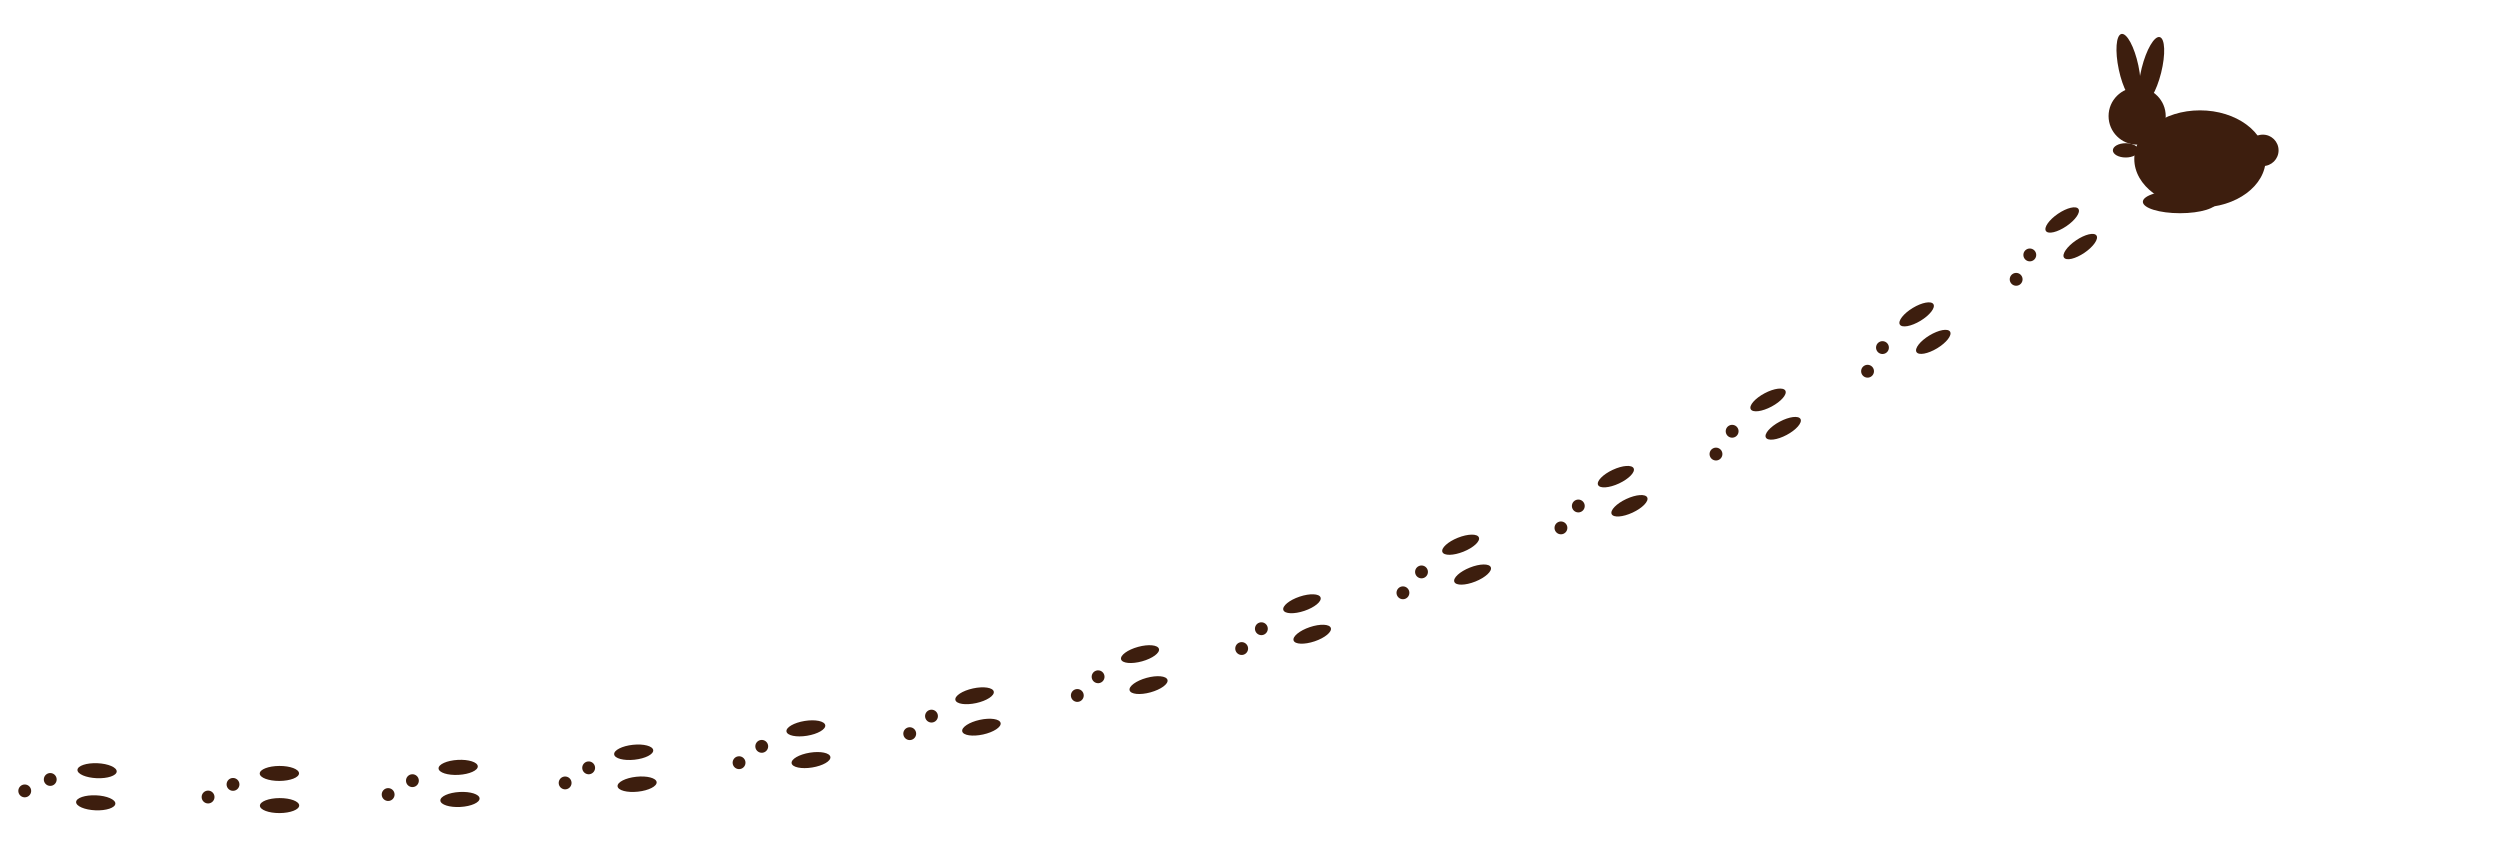
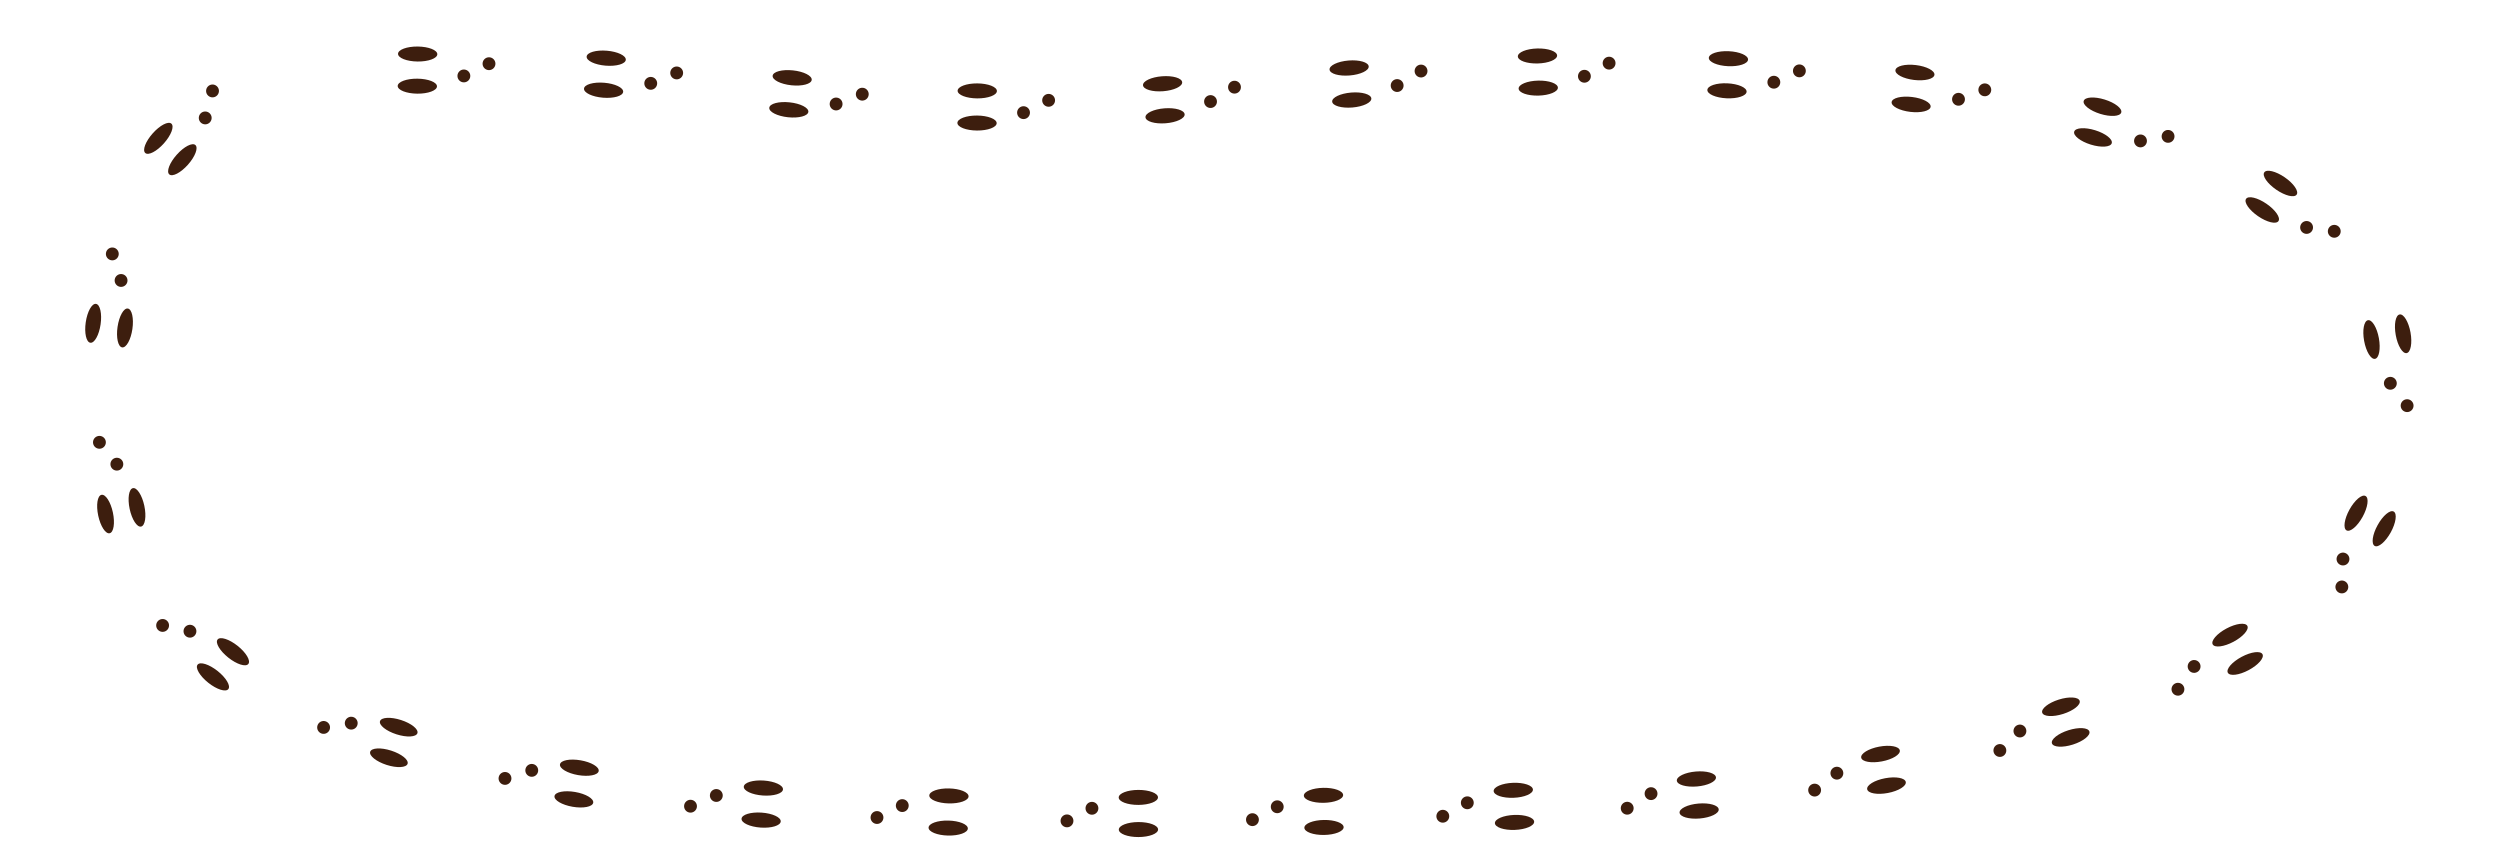
<svg xmlns="http://www.w3.org/2000/svg" viewBox="0 0 1400 480" width="1400" height="480" fill="#3d1e0e">
-   <g transform="translate(40.0 440.0) rotate(2.4)">
+   <g transform="translate(104.7 73.0) rotate(131.7)">
    <ellipse cx="14" cy="-9" rx="11" ry="4.2" />
    <ellipse cx="14" cy="9" rx="11" ry="4.2" />
    <circle cx="-12" cy="-3" r="3.6" />
    <circle cx="-26" cy="4" r="3.6" />
  </g>
-   <g transform="translate(142.5 442.2) rotate(-0.3)">
+   <g transform="translate(63.1 168.5) rotate(98.3)">
    <ellipse cx="14" cy="-9" rx="11" ry="4.2" />
    <ellipse cx="14" cy="9" rx="11" ry="4.2" />
    <circle cx="-12" cy="-3" r="3.6" />
    <circle cx="-26" cy="4" r="3.6" />
  </g>
-   <g transform="translate(243.1 439.5) rotate(-3.2)">
+   <g transform="translate(65.0 272.3) rotate(78.0)">
    <ellipse cx="14" cy="-9" rx="11" ry="4.2" />
    <ellipse cx="14" cy="9" rx="11" ry="4.2" />
    <circle cx="-12" cy="-3" r="3.6" />
    <circle cx="-26" cy="4" r="3.6" />
  </g>
-   <g transform="translate(341.9 431.7) rotate(-6.1)">
+   <g transform="translate(113.9 363.3) rotate(38.5)">
    <ellipse cx="14" cy="-9" rx="11" ry="4.2" />
    <ellipse cx="14" cy="9" rx="11" ry="4.2" />
    <circle cx="-12" cy="-3" r="3.6" />
    <circle cx="-26" cy="4" r="3.6" />
  </g>
-   <g transform="translate(438.9 419.0) rotate(-9.2)">
+   <g transform="translate(207.2 411.5) rotate(17.8)">
    <ellipse cx="14" cy="-9" rx="11" ry="4.2" />
    <ellipse cx="14" cy="9" rx="11" ry="4.2" />
    <circle cx="-12" cy="-3" r="3.6" />
    <circle cx="-26" cy="4" r="3.6" />
  </g>
-   <g transform="translate(534.0 401.4) rotate(-12.3)">
+   <g transform="translate(309.1 436.4) rotate(9.8)">
    <ellipse cx="14" cy="-9" rx="11" ry="4.2" />
    <ellipse cx="14" cy="9" rx="11" ry="4.2" />
    <circle cx="-12" cy="-3" r="3.6" />
    <circle cx="-26" cy="4" r="3.6" />
  </g>
-   <g transform="translate(627.3 378.7) rotate(-15.4)">
+   <g transform="translate(412.9 449.3) rotate(4.0)">
    <ellipse cx="14" cy="-9" rx="11" ry="4.2" />
    <ellipse cx="14" cy="9" rx="11" ry="4.2" />
    <circle cx="-12" cy="-3" r="3.6" />
    <circle cx="-26" cy="4" r="3.6" />
  </g>
-   <g transform="translate(718.7 351.1) rotate(-18.6)">
+   <g transform="translate(517.2 454.4) rotate(1.3)">
    <ellipse cx="14" cy="-9" rx="11" ry="4.2" />
    <ellipse cx="14" cy="9" rx="11" ry="4.2" />
    <circle cx="-12" cy="-3" r="3.6" />
    <circle cx="-26" cy="4" r="3.6" />
  </g>
-   <g transform="translate(808.3 318.6) rotate(-21.8)">
+   <g transform="translate(623.5 455.6) rotate(-0.2)">
    <ellipse cx="14" cy="-9" rx="11" ry="4.2" />
    <ellipse cx="14" cy="9" rx="11" ry="4.2" />
    <circle cx="-12" cy="-3" r="3.6" />
    <circle cx="-26" cy="4" r="3.6" />
  </g>
-   <g transform="translate(896.0 281.0) rotate(-25.0)">
+   <g transform="translate(727.3 454.6) rotate(-0.9)">
    <ellipse cx="14" cy="-9" rx="11" ry="4.2" />
    <ellipse cx="14" cy="9" rx="11" ry="4.2" />
    <circle cx="-12" cy="-3" r="3.6" />
    <circle cx="-26" cy="4" r="3.6" />
  </g>
-   <g transform="translate(982.0 238.5) rotate(-28.1)">
+   <g transform="translate(833.8 452.1) rotate(-2.2)">
    <ellipse cx="14" cy="-9" rx="11" ry="4.2" />
    <ellipse cx="14" cy="9" rx="11" ry="4.2" />
    <circle cx="-12" cy="-3" r="3.6" />
    <circle cx="-26" cy="4" r="3.6" />
  </g>
-   <g transform="translate(1066.0 191.0) rotate(-31.2)">
+   <g transform="translate(936.8 446.4) rotate(-4.9)">
    <ellipse cx="14" cy="-9" rx="11" ry="4.2" />
    <ellipse cx="14" cy="9" rx="11" ry="4.2" />
    <circle cx="-12" cy="-3" r="3.6" />
    <circle cx="-26" cy="4" r="3.6" />
  </g>
-   <g transform="translate(1148.3 138.5) rotate(-34.2)">
+   <g transform="translate(1041.0 433.7) rotate(-10.7)">
    <ellipse cx="14" cy="-9" rx="11" ry="4.2" />
    <ellipse cx="14" cy="9" rx="11" ry="4.2" />
    <circle cx="-12" cy="-3" r="3.6" />
    <circle cx="-26" cy="4" r="3.6" />
  </g>
-   <g transform="translate(1232.0 89.0) scale(0.8)">
-     <ellipse cx="0" cy="0" rx="46" ry="34" />
-     <circle cx="-44" cy="-30" r="20" />
-     <ellipse cx="-50" cy="-64" rx="7" ry="24" transform="rotate(-12 -50 -64)" />
-     <ellipse cx="-34" cy="-62" rx="7" ry="24" transform="rotate(14 -34 -62)" />
-     <circle cx="44" cy="-6" r="11" />
-     <ellipse cx="-14" cy="30" rx="26" ry="8" />
-     <ellipse cx="-52" cy="-6" rx="9" ry="5" />
+   <g transform="translate(1143.5 408.6) rotate(-17.6)">
+     <ellipse cx="14" cy="-9" rx="11" ry="4.2" />
+     <ellipse cx="14" cy="9" rx="11" ry="4.2" />
+     <circle cx="-12" cy="-3" r="3.6" />
+     <circle cx="-26" cy="4" r="3.6" />
+   </g>
+   <g transform="translate(1240.7 370.2) rotate(-28.1)">
+     <ellipse cx="14" cy="-9" rx="11" ry="4.2" />
+     <ellipse cx="14" cy="9" rx="11" ry="4.2" />
+     <circle cx="-12" cy="-3" r="3.6" />
+     <circle cx="-26" cy="4" r="3.6" />
+   </g>
+   <g transform="translate(1320.5 304.0) rotate(-61.1)">
+     <ellipse cx="14" cy="-9" rx="11" ry="4.2" />
+     <ellipse cx="14" cy="9" rx="11" ry="4.2" />
+     <circle cx="-12" cy="-3" r="3.6" />
+     <circle cx="-26" cy="4" r="3.6" />
+   </g>
+   <g transform="translate(1339.4 202.3) rotate(-100.3)">
+     <ellipse cx="14" cy="-9" rx="11" ry="4.2" />
+     <ellipse cx="14" cy="9" rx="11" ry="4.2" />
+     <circle cx="-12" cy="-3" r="3.6" />
+     <circle cx="-26" cy="4" r="3.6" />
+   </g>
+   <g transform="translate(1283.5 118.1) rotate(-145.5)">
+     <ellipse cx="14" cy="-9" rx="11" ry="4.2" />
+     <ellipse cx="14" cy="9" rx="11" ry="4.2" />
+     <circle cx="-12" cy="-3" r="3.6" />
+     <circle cx="-26" cy="4" r="3.6" />
+   </g>
+   <g transform="translate(1188.1 72.5) rotate(-162.8)">
+     <ellipse cx="14" cy="-9" rx="11" ry="4.2" />
+     <ellipse cx="14" cy="9" rx="11" ry="4.2" />
+     <circle cx="-12" cy="-3" r="3.6" />
+     <circle cx="-26" cy="4" r="3.6" />
+   </g>
+   <g transform="translate(1085.2 51.2) rotate(-173.2)">
+     <ellipse cx="14" cy="-9" rx="11" ry="4.2" />
+     <ellipse cx="14" cy="9" rx="11" ry="4.2" />
+     <circle cx="-12" cy="-3" r="3.6" />
+     <circle cx="-26" cy="4" r="3.6" />
+   </g>
+   <g transform="translate(981.5 42.5) rotate(-177.4)">
+     <ellipse cx="14" cy="-9" rx="11" ry="4.2" />
+     <ellipse cx="14" cy="9" rx="11" ry="4.2" />
+     <circle cx="-12" cy="-3" r="3.6" />
+     <circle cx="-26" cy="4" r="3.6" />
+   </g>
+   <g transform="translate(875.2 40.0) rotate(178.6)">
+     <ellipse cx="14" cy="-9" rx="11" ry="4.2" />
+     <ellipse cx="14" cy="9" rx="11" ry="4.2" />
+     <circle cx="-12" cy="-3" r="3.6" />
+     <circle cx="-26" cy="4" r="3.6" />
+   </g>
+   <g transform="translate(770.2 45.9) rotate(175.3)">
+     <ellipse cx="14" cy="-9" rx="11" ry="4.2" />
+     <ellipse cx="14" cy="9" rx="11" ry="4.2" />
+     <circle cx="-12" cy="-3" r="3.6" />
+     <circle cx="-26" cy="4" r="3.6" />
+   </g>
+   <g transform="translate(665.7 54.8) rotate(175.6)">
+     <ellipse cx="14" cy="-9" rx="11" ry="4.2" />
+     <ellipse cx="14" cy="9" rx="11" ry="4.2" />
+     <circle cx="-12" cy="-3" r="3.6" />
+     <circle cx="-26" cy="4" r="3.6" />
+   </g>
+   <g transform="translate(561.2 60.0) rotate(-179.6)">
+     <ellipse cx="14" cy="-9" rx="11" ry="4.2" />
+     <ellipse cx="14" cy="9" rx="11" ry="4.2" />
+     <circle cx="-12" cy="-3" r="3.6" />
+     <circle cx="-26" cy="4" r="3.6" />
+   </g>
+   <g transform="translate(456.6 54.0) rotate(-174.0)">
+     <ellipse cx="14" cy="-9" rx="11" ry="4.2" />
+     <ellipse cx="14" cy="9" rx="11" ry="4.2" />
+     <circle cx="-12" cy="-3" r="3.6" />
+     <circle cx="-26" cy="4" r="3.6" />
+   </g>
+   <g transform="translate(352.7 42.7) rotate(-175.3)">
+     <ellipse cx="14" cy="-9" rx="11" ry="4.2" />
+     <ellipse cx="14" cy="9" rx="11" ry="4.2" />
+     <circle cx="-12" cy="-3" r="3.6" />
+     <circle cx="-26" cy="4" r="3.6" />
+   </g>
+   <g transform="translate(247.8 39.4) rotate(-179.4)">
+     <ellipse cx="14" cy="-9" rx="11" ry="4.2" />
+     <ellipse cx="14" cy="9" rx="11" ry="4.2" />
+     <circle cx="-12" cy="-3" r="3.6" />
+     <circle cx="-26" cy="4" r="3.6" />
  </g>
</svg>
